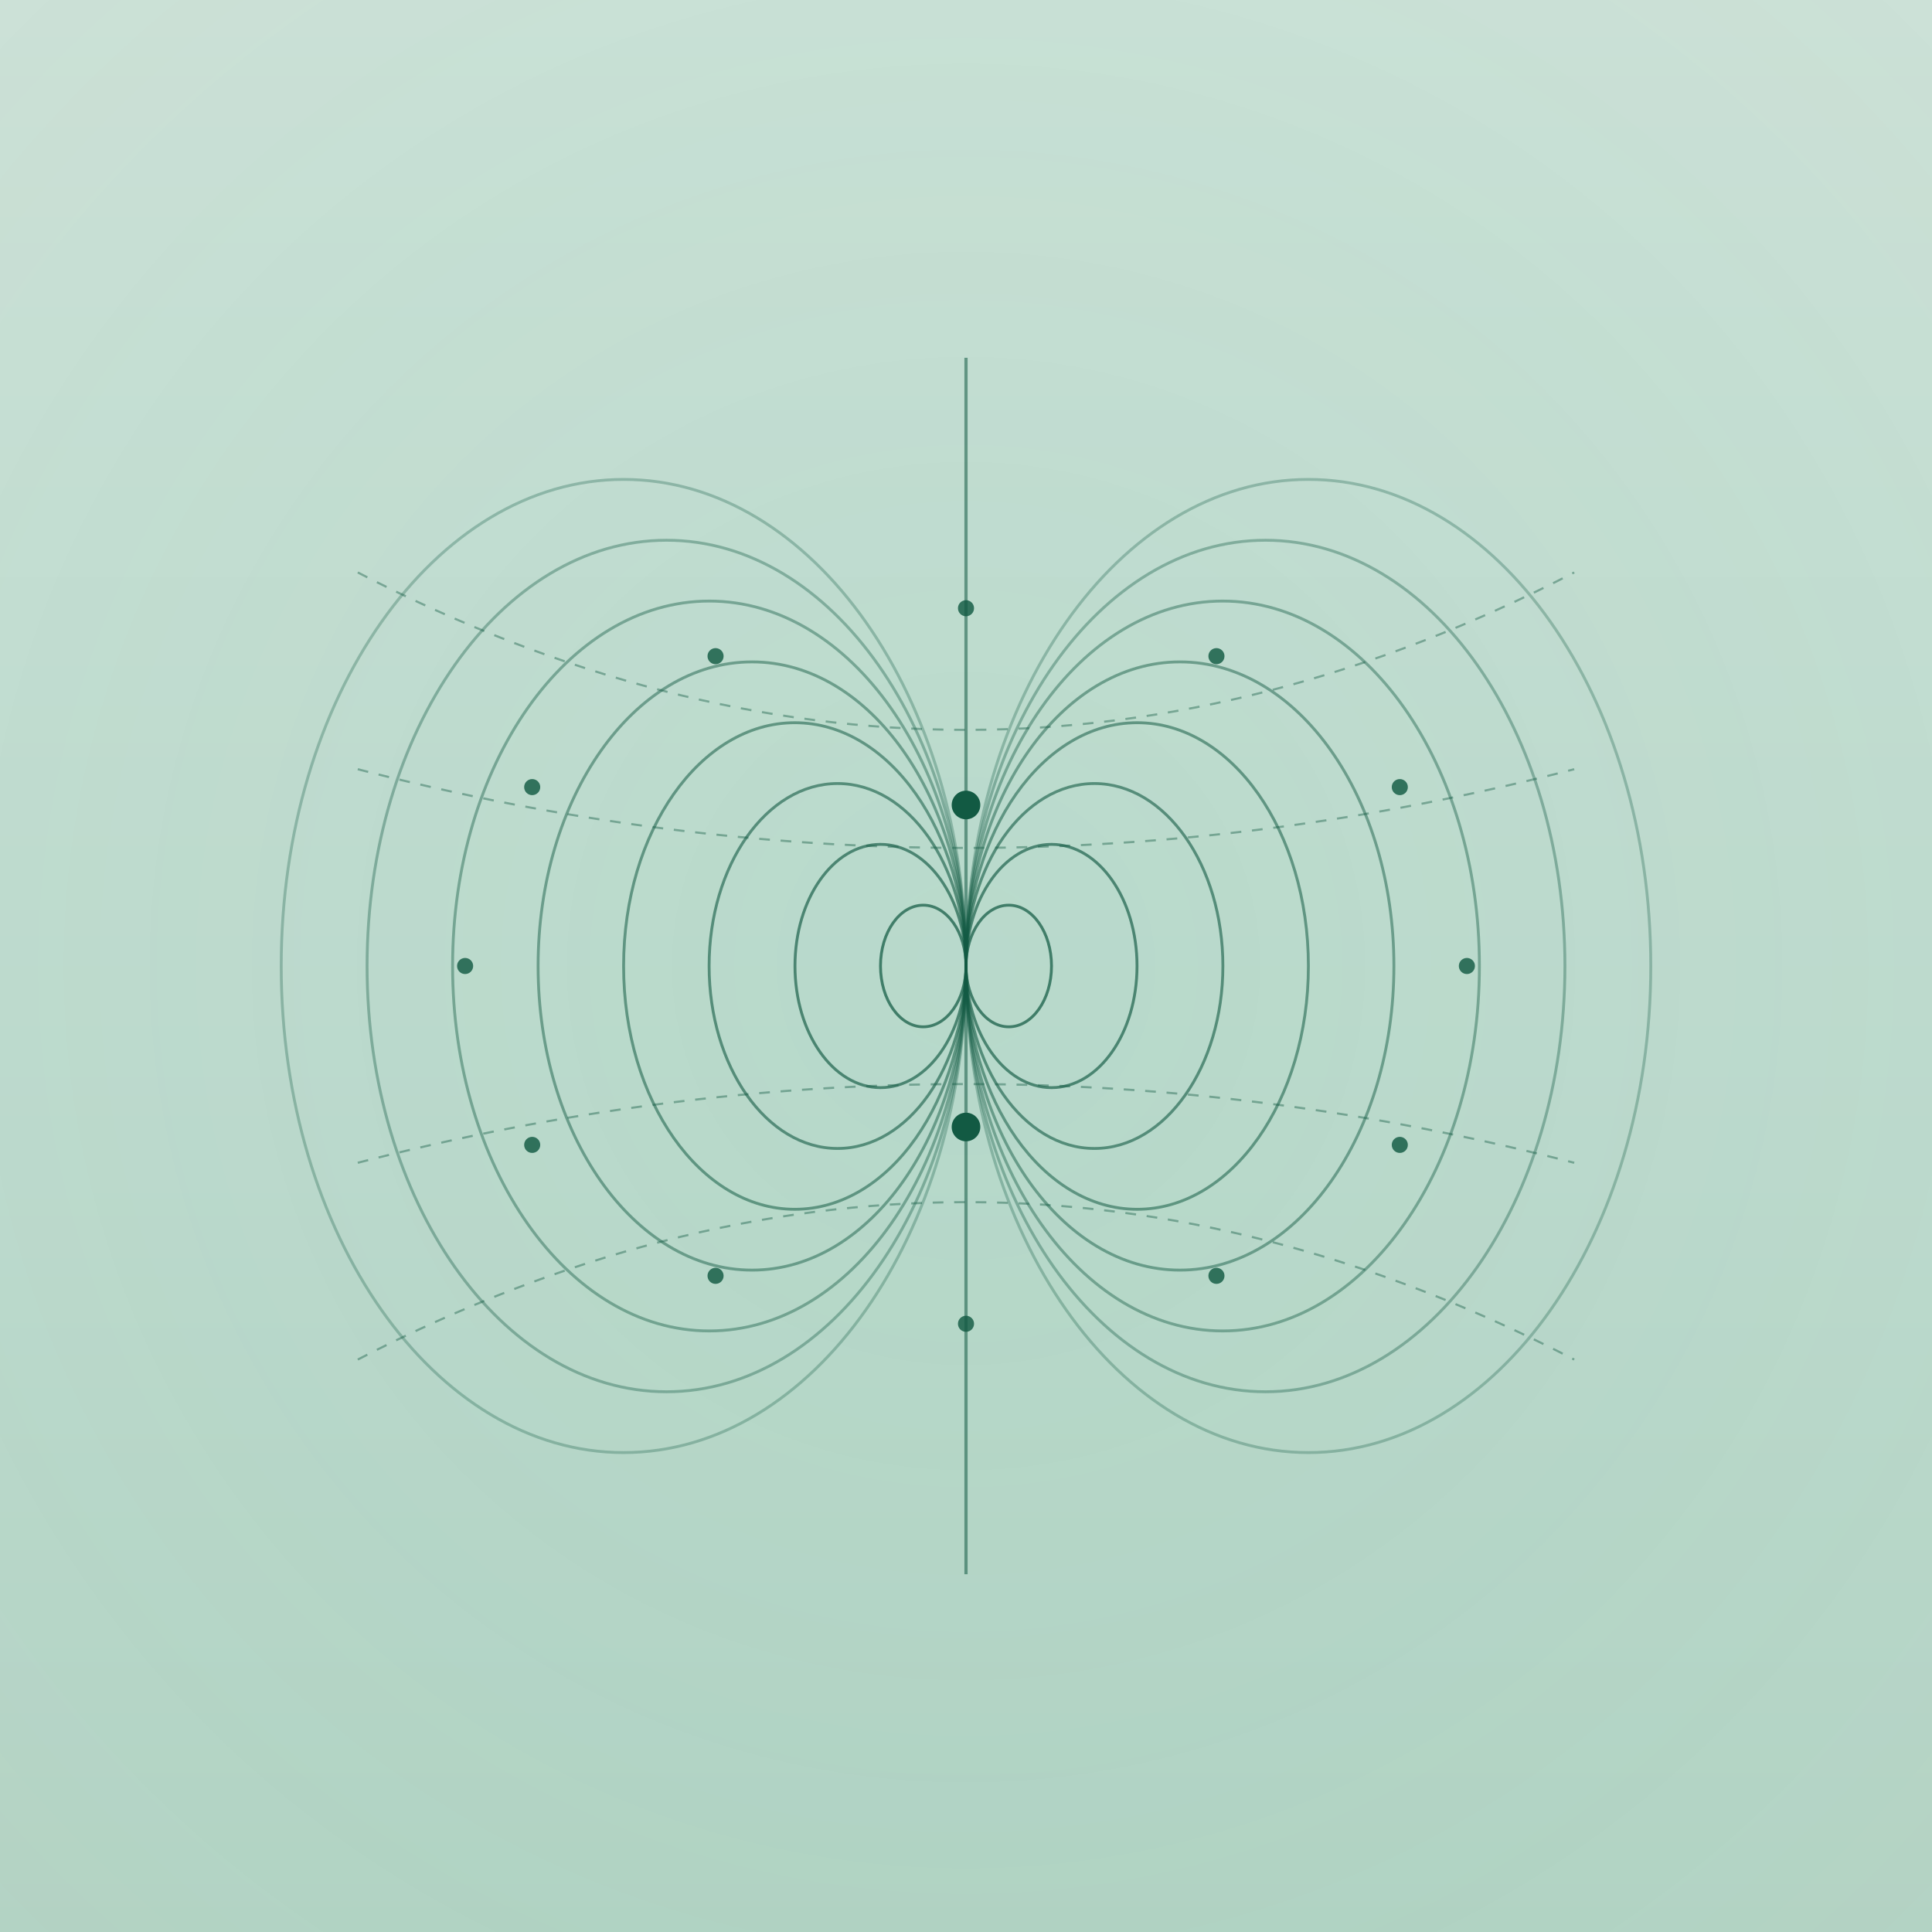
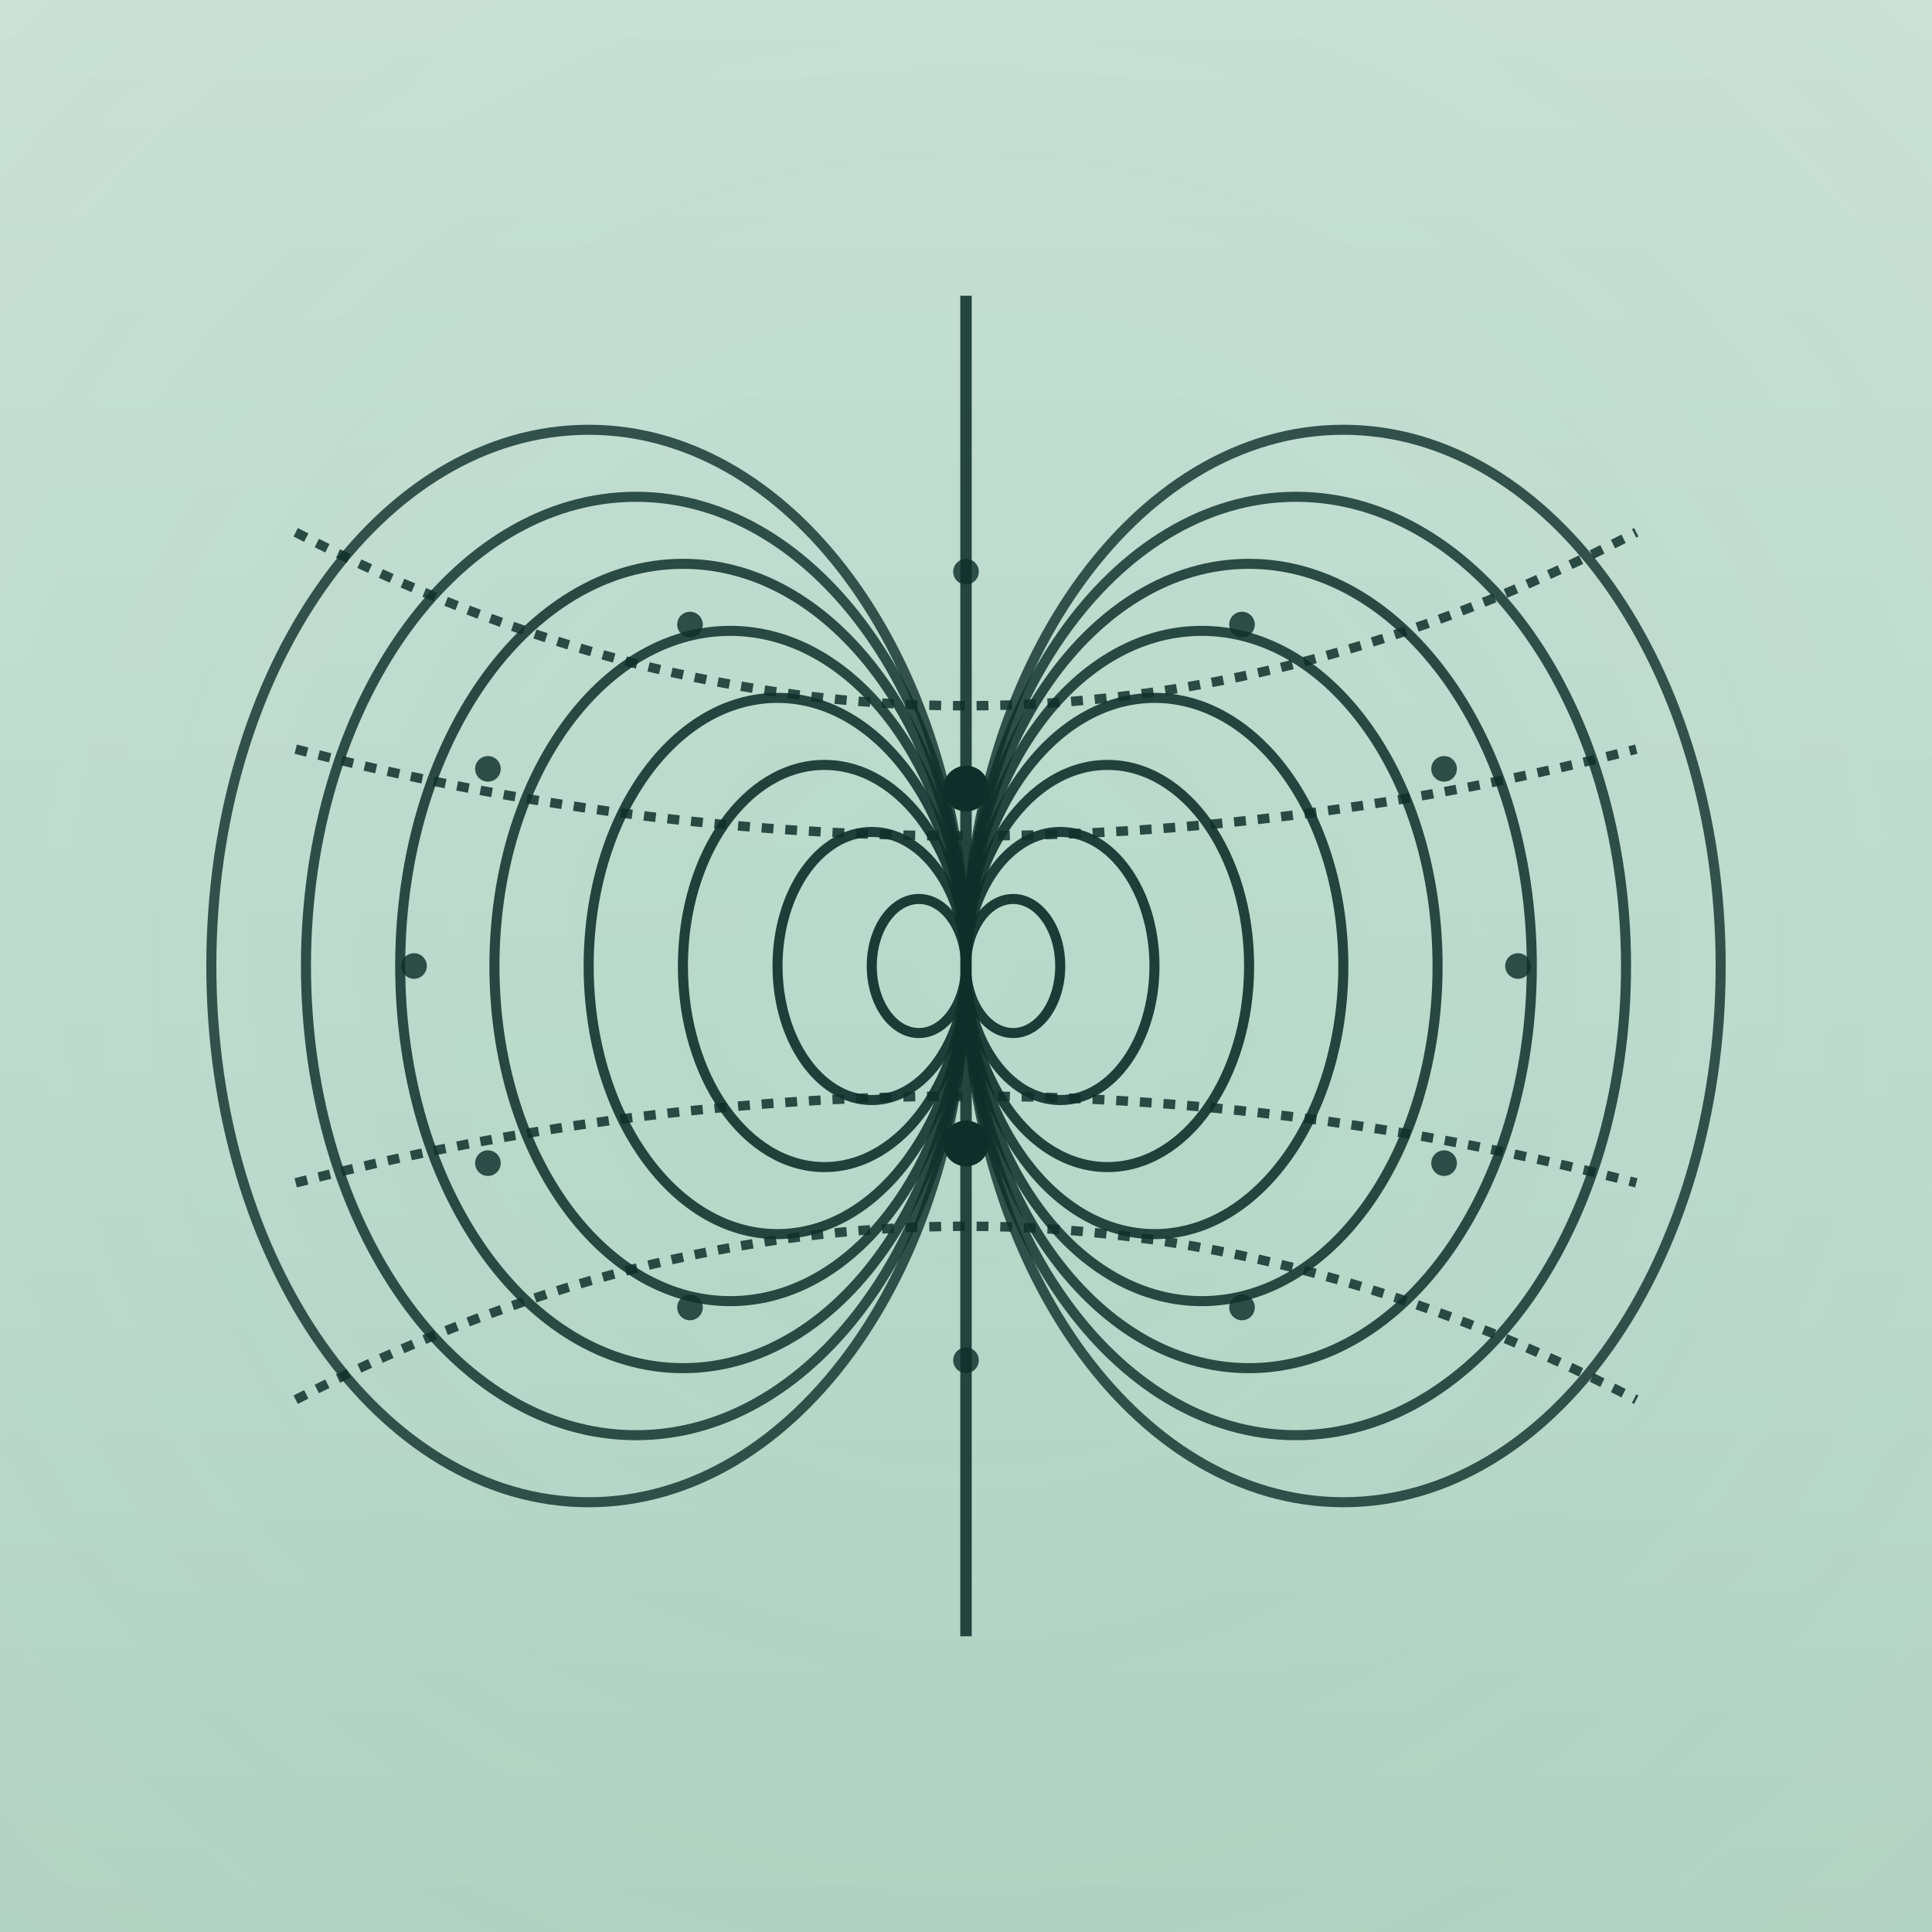
- <svg xmlns="http://www.w3.org/2000/svg" viewBox="260 650 1080 1080" width="100%" height="100%">
+ <svg xmlns="http://www.w3.org/2000/svg" viewBox="310 700 980 980" width="100%" height="100%">
  <defs>
    <linearGradient id="bg-sensory-worlds" x1="0%" y1="0%" x2="0%" y2="100%">
      <stop offset="0%" stop-color="#cde1d7" />
      <stop offset="60%" stop-color="#c0dace" />
      <stop offset="100%" stop-color="#b4d3c4" />
    </linearGradient>
    <radialGradient id="halo-sensory-worlds" cx="50%" cy="50%" r="75%">
      <stop offset="0%" stop-color="#10b981" stop-opacity="0.06" />
      <stop offset="55%" stop-color="#10b981" stop-opacity="0.03" />
      <stop offset="100%" stop-color="#10b981" stop-opacity="0.00" />
    </radialGradient>
  </defs>
-   <rect x="260" y="650" width="1080" height="1080" fill="url(#bg-sensory-worlds)" />
-   <rect x="260" y="650" width="1080" height="1080" fill="url(#halo-sensory-worlds)" />
+   <rect x="310" y="700" width="980" height="980" fill="url(#bg-sensory-worlds)" />
+   <rect x="310" y="700" width="980" height="980" fill="url(#halo-sensory-worlds)" />
  <g class="emblem-dipole" transform="translate(0, -210)">
-     <ellipse cx="776.1" cy="1400" rx="23.9" ry="34.0" stroke="#125a43" stroke-width="1.6" fill="none" opacity="0.72" />
-     <ellipse cx="823.9" cy="1400" rx="23.9" ry="34.0" stroke="#125a43" stroke-width="1.6" fill="none" opacity="0.72" />
-     <ellipse cx="752.2" cy="1400" rx="47.8" ry="68.0" stroke="#125a43" stroke-width="1.6" fill="none" opacity="0.66" />
-     <ellipse cx="847.8" cy="1400" rx="47.8" ry="68.0" stroke="#125a43" stroke-width="1.6" fill="none" opacity="0.66" />
-     <ellipse cx="728.2" cy="1400" rx="71.8" ry="102.0" stroke="#125a43" stroke-width="1.6" fill="none" opacity="0.60" />
-     <ellipse cx="871.8" cy="1400" rx="71.8" ry="102.0" stroke="#125a43" stroke-width="1.6" fill="none" opacity="0.60" />
-     <ellipse cx="704.3" cy="1400" rx="95.7" ry="136.0" stroke="#125a43" stroke-width="1.6" fill="none" opacity="0.54" />
-     <ellipse cx="895.7" cy="1400" rx="95.7" ry="136.0" stroke="#125a43" stroke-width="1.6" fill="none" opacity="0.54" />
-     <ellipse cx="680.4" cy="1400" rx="119.6" ry="170.0" stroke="#125a43" stroke-width="1.6" fill="none" opacity="0.48" />
-     <ellipse cx="919.6" cy="1400" rx="119.6" ry="170.0" stroke="#125a43" stroke-width="1.6" fill="none" opacity="0.48" />
-     <ellipse cx="656.5" cy="1400" rx="143.5" ry="204.0" stroke="#125a43" stroke-width="1.6" fill="none" opacity="0.42" />
-     <ellipse cx="943.5" cy="1400" rx="143.5" ry="204.0" stroke="#125a43" stroke-width="1.6" fill="none" opacity="0.42" />
-     <ellipse cx="632.6" cy="1400" rx="167.4" ry="238.0" stroke="#125a43" stroke-width="1.6" fill="none" opacity="0.36" />
-     <ellipse cx="967.4" cy="1400" rx="167.4" ry="238.0" stroke="#125a43" stroke-width="1.6" fill="none" opacity="0.36" />
-     <ellipse cx="608.6" cy="1400" rx="191.4" ry="272.0" stroke="#125a43" stroke-width="1.6" fill="none" opacity="0.30" />
-     <ellipse cx="991.4" cy="1400" rx="191.4" ry="272.0" stroke="#125a43" stroke-width="1.6" fill="none" opacity="0.30" />
-     <path d="M 460 1180 Q 800 1356.0 1140 1180" stroke="#125a43" stroke-width="1.2" stroke-dasharray="6,6" fill="none" opacity="0.42" />
-     <path d="M 460 1290 Q 800 1378.0 1140 1290" stroke="#125a43" stroke-width="1.2" stroke-dasharray="6,6" fill="none" opacity="0.42" />
-     <path d="M 460 1510 Q 800 1422.0 1140 1510" stroke="#125a43" stroke-width="1.2" stroke-dasharray="6,6" fill="none" opacity="0.42" />
-     <path d="M 460 1620 Q 800 1444.0 1140 1620" stroke="#125a43" stroke-width="1.2" stroke-dasharray="6,6" fill="none" opacity="0.42" />
-     <circle cx="1080.0" cy="1400.0" r="4.5" fill="#125a43" opacity="0.82" />
-     <circle cx="1042.5" cy="1500.0" r="4.5" fill="#125a43" opacity="0.82" />
-     <circle cx="940.0" cy="1573.2" r="4.5" fill="#125a43" opacity="0.82" />
-     <circle cx="800.0" cy="1600.0" r="4.5" fill="#125a43" opacity="0.82" />
-     <circle cx="660.0" cy="1573.2" r="4.5" fill="#125a43" opacity="0.82" />
-     <circle cx="557.5" cy="1500.0" r="4.5" fill="#125a43" opacity="0.82" />
-     <circle cx="520.0" cy="1400.0" r="4.5" fill="#125a43" opacity="0.82" />
-     <circle cx="557.5" cy="1300.0" r="4.5" fill="#125a43" opacity="0.82" />
-     <circle cx="660.0" cy="1226.8" r="4.5" fill="#125a43" opacity="0.82" />
-     <circle cx="800.0" cy="1200.0" r="4.5" fill="#125a43" opacity="0.82" />
-     <circle cx="940.0" cy="1226.8" r="4.5" fill="#125a43" opacity="0.82" />
-     <circle cx="1042.5" cy="1300.0" r="4.5" fill="#125a43" opacity="0.82" />
-     <circle cx="800" cy="1310" r="8" fill="#125a43" />
-     <circle cx="800" cy="1490" r="8" fill="#125a43" />
-     <line x1="800" y1="1060" x2="800" y2="1740" stroke="#125a43" stroke-width="1.8" opacity="0.55" />
+     <ellipse cx="776.1" cy="1400" rx="23.9" ry="34.0" stroke="#0e2e29" stroke-width="5.1" fill="none" opacity="0.92" />
+     <ellipse cx="823.9" cy="1400" rx="23.9" ry="34.0" stroke="#0e2e29" stroke-width="5.1" fill="none" opacity="0.92" />
+     <ellipse cx="752.2" cy="1400" rx="47.8" ry="68.0" stroke="#0e2e29" stroke-width="5.1" fill="none" opacity="0.90" />
+     <ellipse cx="847.8" cy="1400" rx="47.8" ry="68.0" stroke="#0e2e29" stroke-width="5.1" fill="none" opacity="0.90" />
+     <ellipse cx="728.2" cy="1400" rx="71.8" ry="102.0" stroke="#0e2e29" stroke-width="5.1" fill="none" opacity="0.89" />
+     <ellipse cx="871.8" cy="1400" rx="71.8" ry="102.0" stroke="#0e2e29" stroke-width="5.1" fill="none" opacity="0.89" />
+     <ellipse cx="704.3" cy="1400" rx="95.7" ry="136.0" stroke="#0e2e29" stroke-width="5.1" fill="none" opacity="0.87" />
+     <ellipse cx="895.7" cy="1400" rx="95.7" ry="136.0" stroke="#0e2e29" stroke-width="5.1" fill="none" opacity="0.87" />
+     <ellipse cx="680.4" cy="1400" rx="119.6" ry="170.0" stroke="#0e2e29" stroke-width="5.1" fill="none" opacity="0.85" />
+     <ellipse cx="919.6" cy="1400" rx="119.6" ry="170.0" stroke="#0e2e29" stroke-width="5.1" fill="none" opacity="0.85" />
+     <ellipse cx="656.5" cy="1400" rx="143.5" ry="204.0" stroke="#0e2e29" stroke-width="5.1" fill="none" opacity="0.84" />
+     <ellipse cx="943.5" cy="1400" rx="143.5" ry="204.0" stroke="#0e2e29" stroke-width="5.1" fill="none" opacity="0.84" />
+     <ellipse cx="632.6" cy="1400" rx="167.4" ry="238.0" stroke="#0e2e29" stroke-width="5.1" fill="none" opacity="0.82" />
+     <ellipse cx="967.4" cy="1400" rx="167.4" ry="238.0" stroke="#0e2e29" stroke-width="5.1" fill="none" opacity="0.82" />
+     <ellipse cx="608.6" cy="1400" rx="191.4" ry="272.0" stroke="#0e2e29" stroke-width="5.1" fill="none" opacity="0.80" />
+     <ellipse cx="991.4" cy="1400" rx="191.4" ry="272.0" stroke="#0e2e29" stroke-width="5.1" fill="none" opacity="0.80" />
+     <path d="M 460 1180 Q 800 1356.0 1140 1180" stroke="#0e2e29" stroke-width="4.8" stroke-dasharray="6,6" fill="none" opacity="0.84" />
+     <path d="M 460 1290 Q 800 1378.0 1140 1290" stroke="#0e2e29" stroke-width="4.8" stroke-dasharray="6,6" fill="none" opacity="0.84" />
+     <path d="M 460 1510 Q 800 1422.0 1140 1510" stroke="#0e2e29" stroke-width="4.8" stroke-dasharray="6,6" fill="none" opacity="0.84" />
+     <path d="M 460 1620 Q 800 1444.0 1140 1620" stroke="#0e2e29" stroke-width="4.8" stroke-dasharray="6,6" fill="none" opacity="0.84" />
+     <circle cx="1080.0" cy="1400.0" r="6.5" fill="#0e2e29" opacity="0.82" />
+     <circle cx="1042.5" cy="1500.0" r="6.5" fill="#0e2e29" opacity="0.82" />
+     <circle cx="940.0" cy="1573.2" r="6.5" fill="#0e2e29" opacity="0.82" />
+     <circle cx="800.0" cy="1600.0" r="6.5" fill="#0e2e29" opacity="0.82" />
+     <circle cx="660.0" cy="1573.2" r="6.5" fill="#0e2e29" opacity="0.82" />
+     <circle cx="557.5" cy="1500.0" r="6.5" fill="#0e2e29" opacity="0.82" />
+     <circle cx="520.0" cy="1400.0" r="6.5" fill="#0e2e29" opacity="0.82" />
+     <circle cx="557.5" cy="1300.0" r="6.5" fill="#0e2e29" opacity="0.82" />
+     <circle cx="660.0" cy="1226.8" r="6.5" fill="#0e2e29" opacity="0.82" />
+     <circle cx="800.0" cy="1200.0" r="6.5" fill="#0e2e29" opacity="0.82" />
+     <circle cx="940.0" cy="1226.8" r="6.5" fill="#0e2e29" opacity="0.82" />
+     <circle cx="1042.5" cy="1300.0" r="6.5" fill="#0e2e29" opacity="0.82" />
+     <circle cx="800" cy="1310" r="11.6" fill="#0e2e29" />
+     <circle cx="800" cy="1490" r="11.6" fill="#0e2e29" />
+     <line x1="800" y1="1060" x2="800" y2="1740" stroke="#0e2e29" stroke-width="5.8" opacity="0.87" />
  </g>
</svg>
